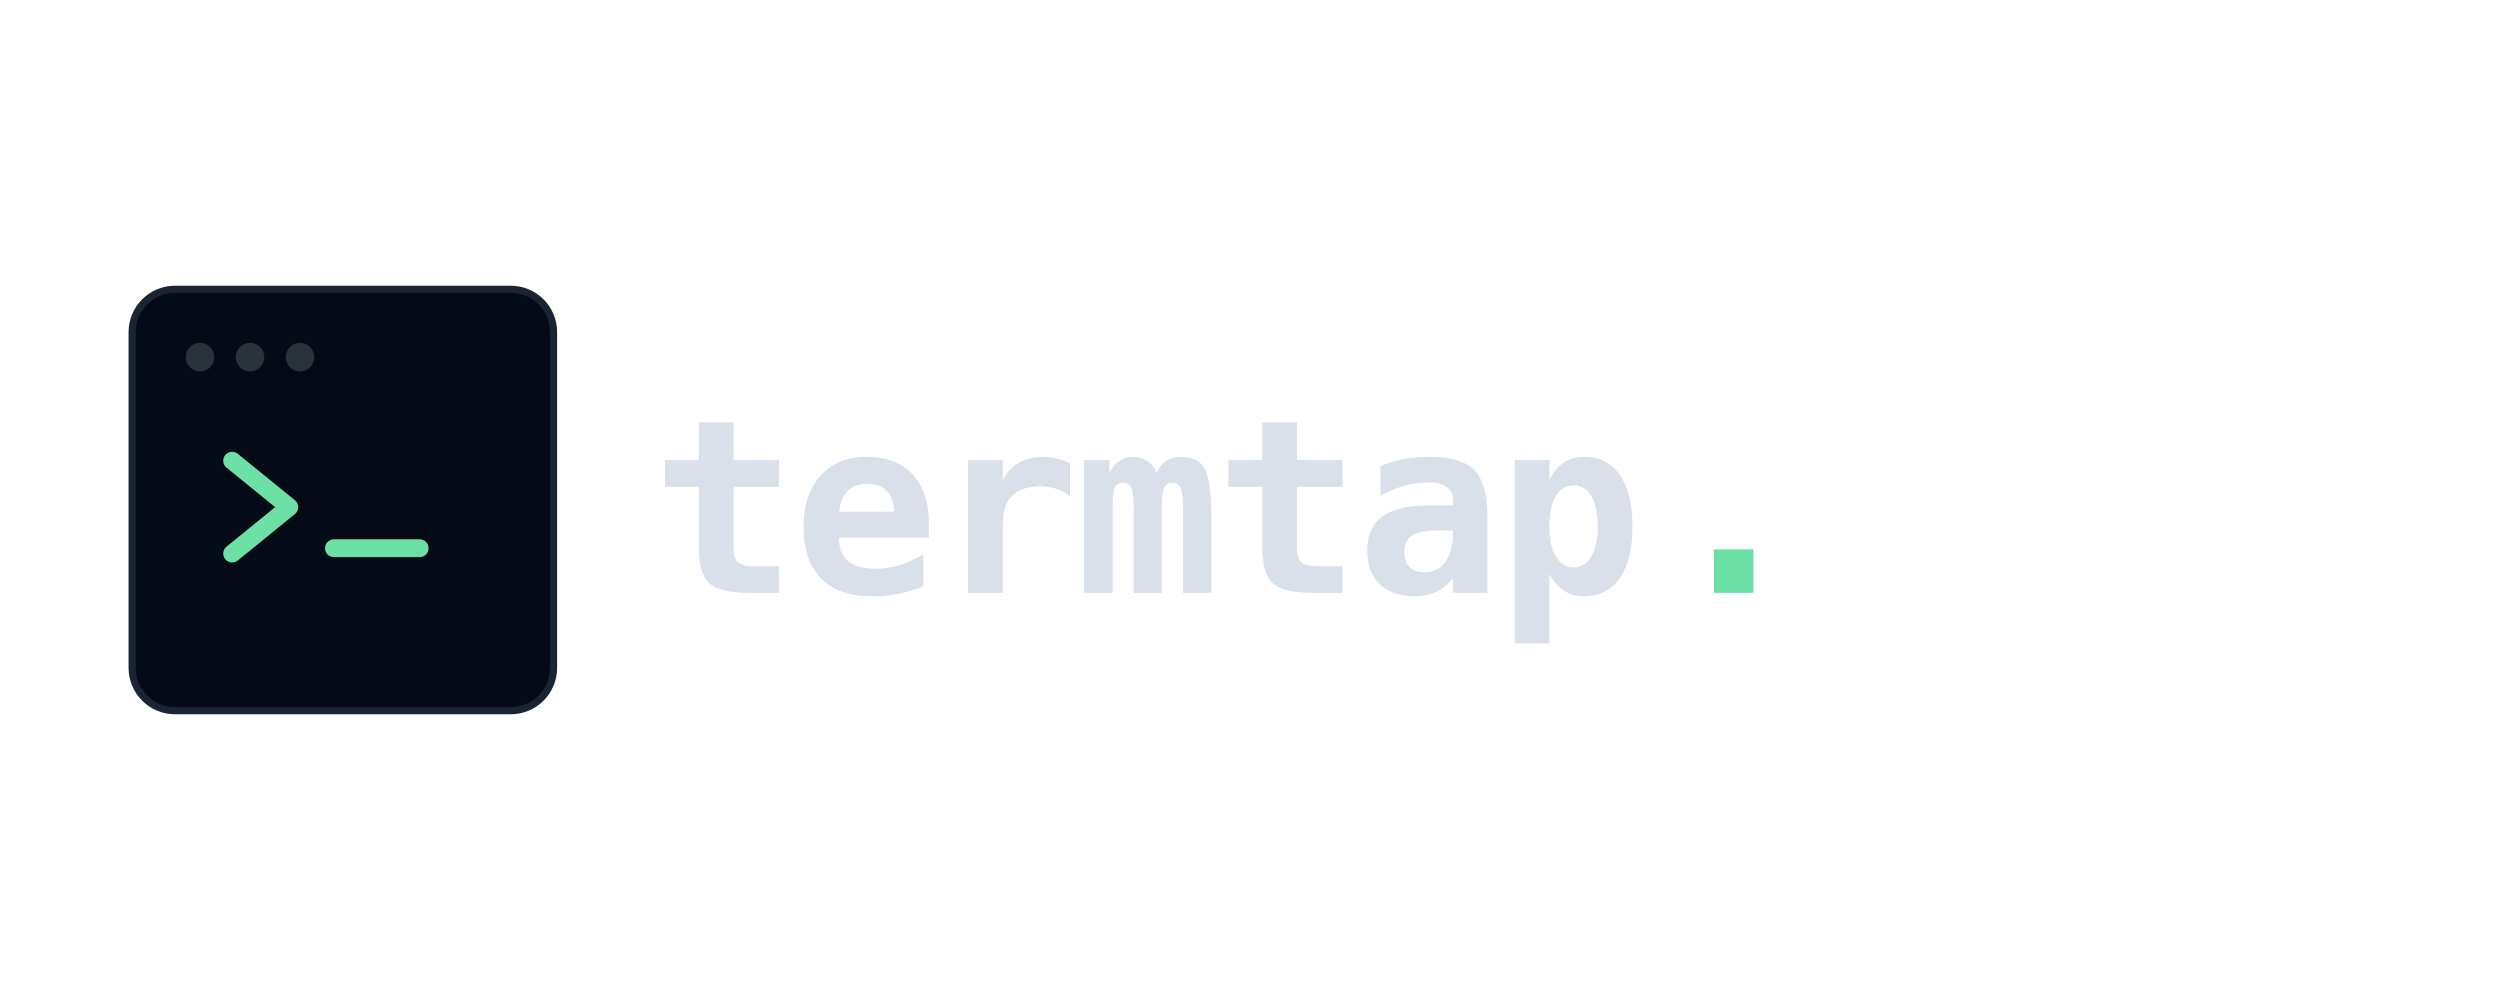
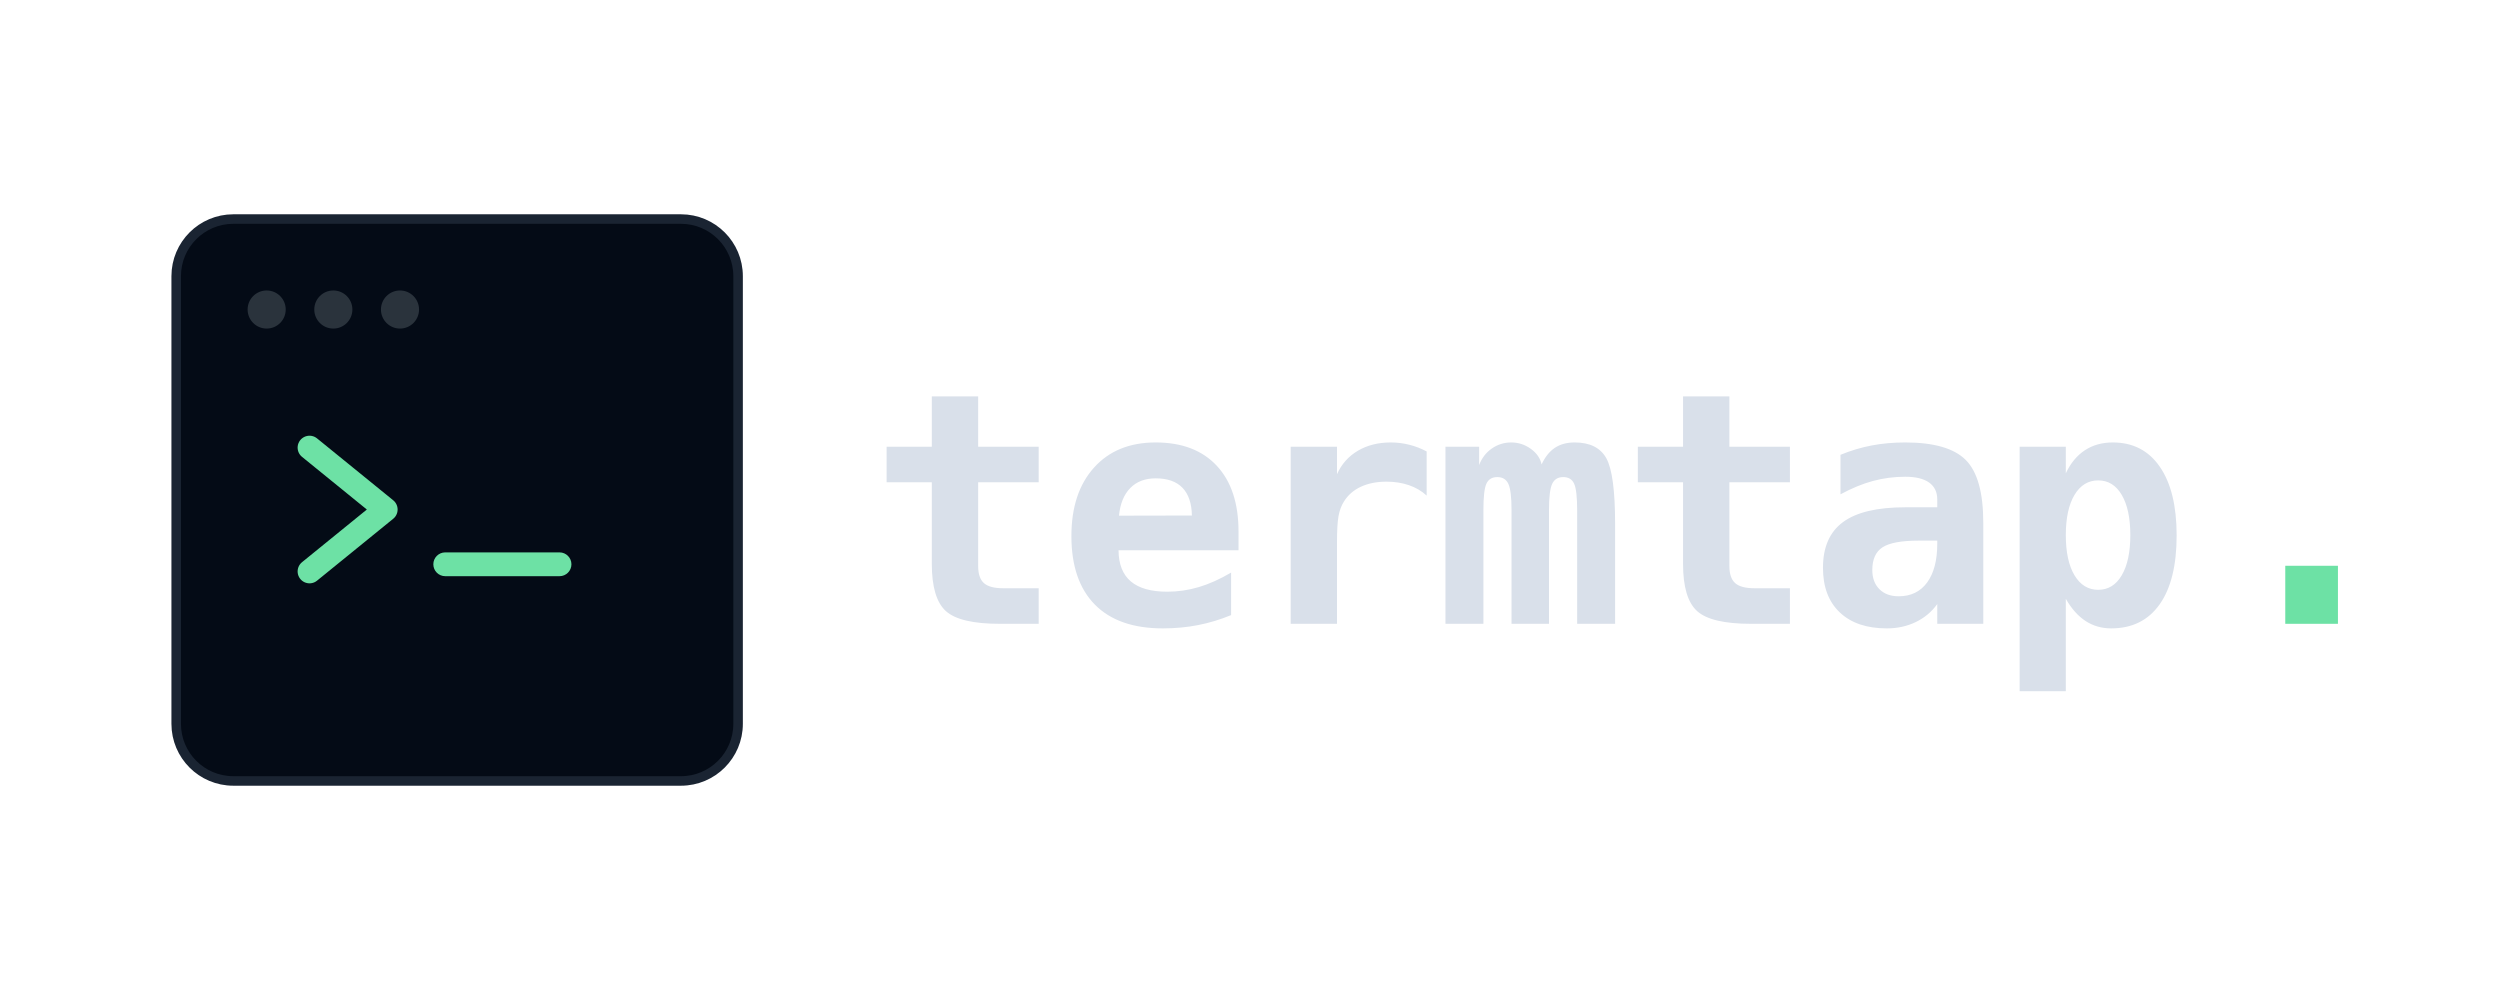
- <svg xmlns="http://www.w3.org/2000/svg" width="1050" height="420" viewBox="0 0 1400 420" fill="none">
+ <svg xmlns="http://www.w3.org/2000/svg" width="1050" height="420" viewBox="0 0 1050 420" fill="none">
  <rect width="1050" height="420" fill="transparent" />
  <rect x="74" y="92" width="236" height="236" rx="24" fill="#040B16" stroke="#1A2432" stroke-width="4" />
  <circle cx="112" cy="130" r="8" fill="#2A333C" />
  <circle cx="140" cy="130" r="8" fill="#2A333C" />
  <circle cx="168" cy="130" r="8" fill="#2A333C" />
  <path d="M130 188L162 214L130 240" stroke="#6DE1A5" stroke-width="10" stroke-linecap="round" stroke-linejoin="round" />
  <rect x="182" y="232" width="58" height="10" rx="5" fill="#6DE1A5" />
  <text x="365" y="262" fill="#D9E0EA" font-family="'IBM Plex Mono', 'JetBrains Mono', monospace" font-size="136" font-weight="700" letter-spacing="-3">termtap</text>
  <text x="930" y="262" fill="#6DE1A5" font-family="'IBM Plex Mono', 'JetBrains Mono', monospace" font-size="136" font-weight="700">.</text>
</svg>
